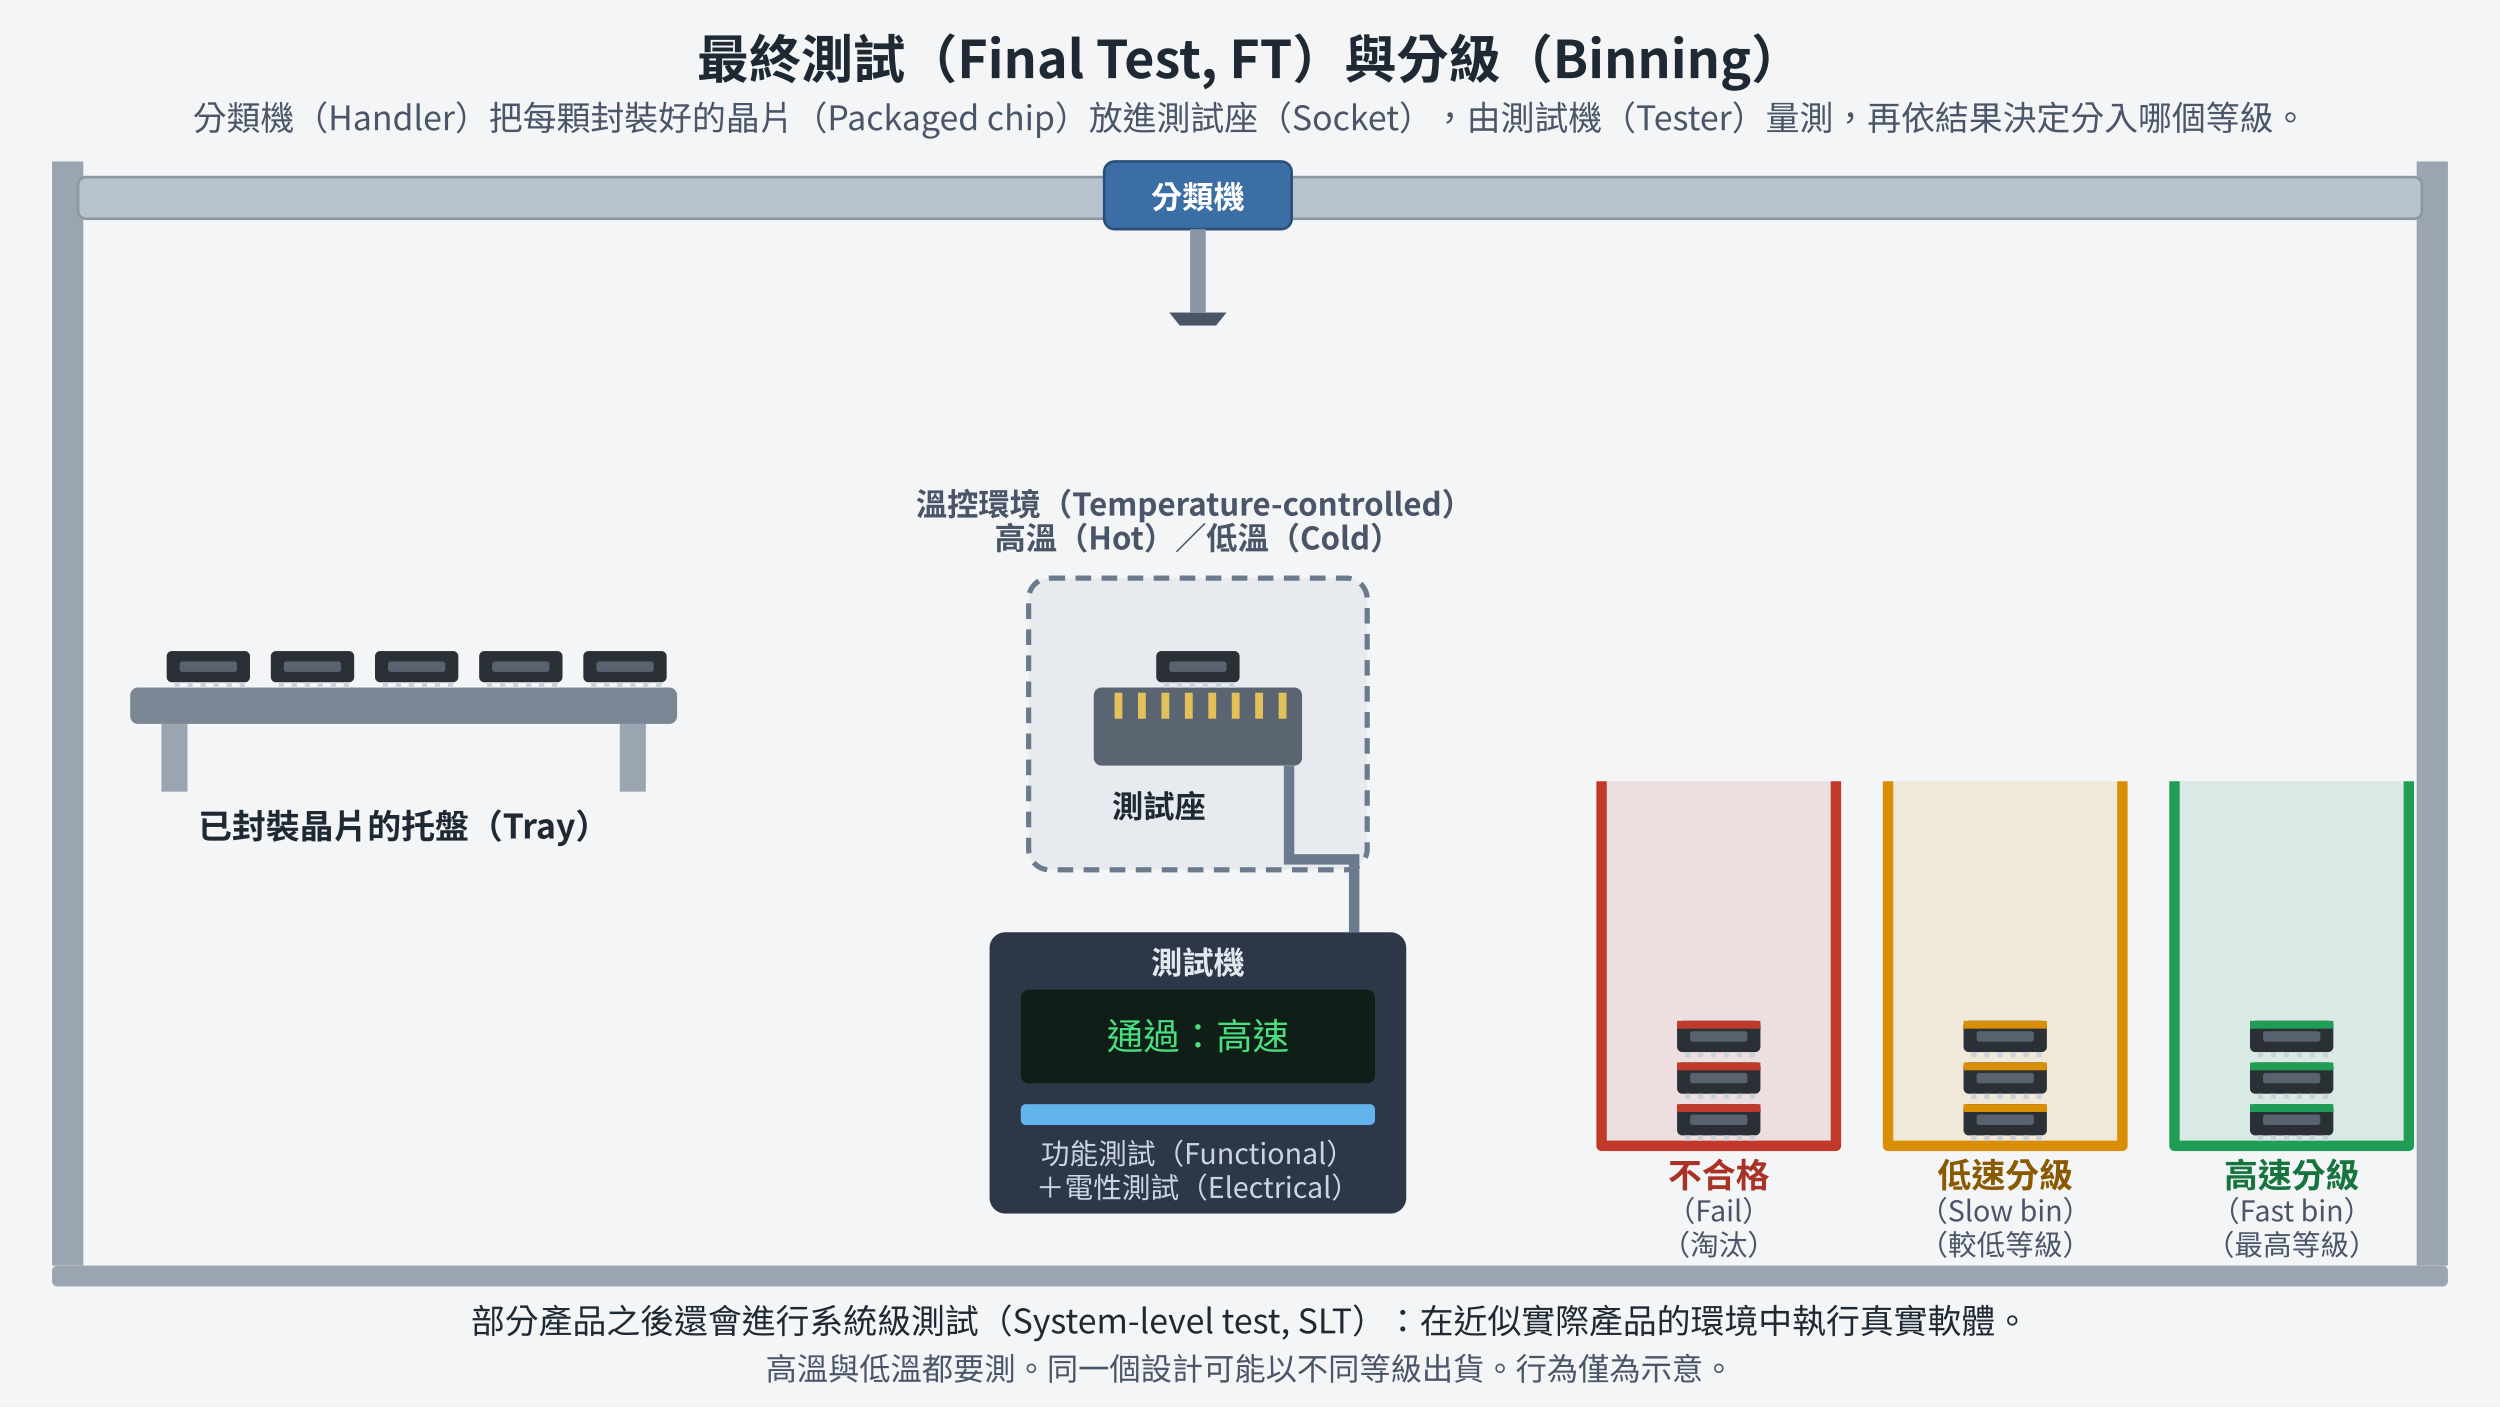
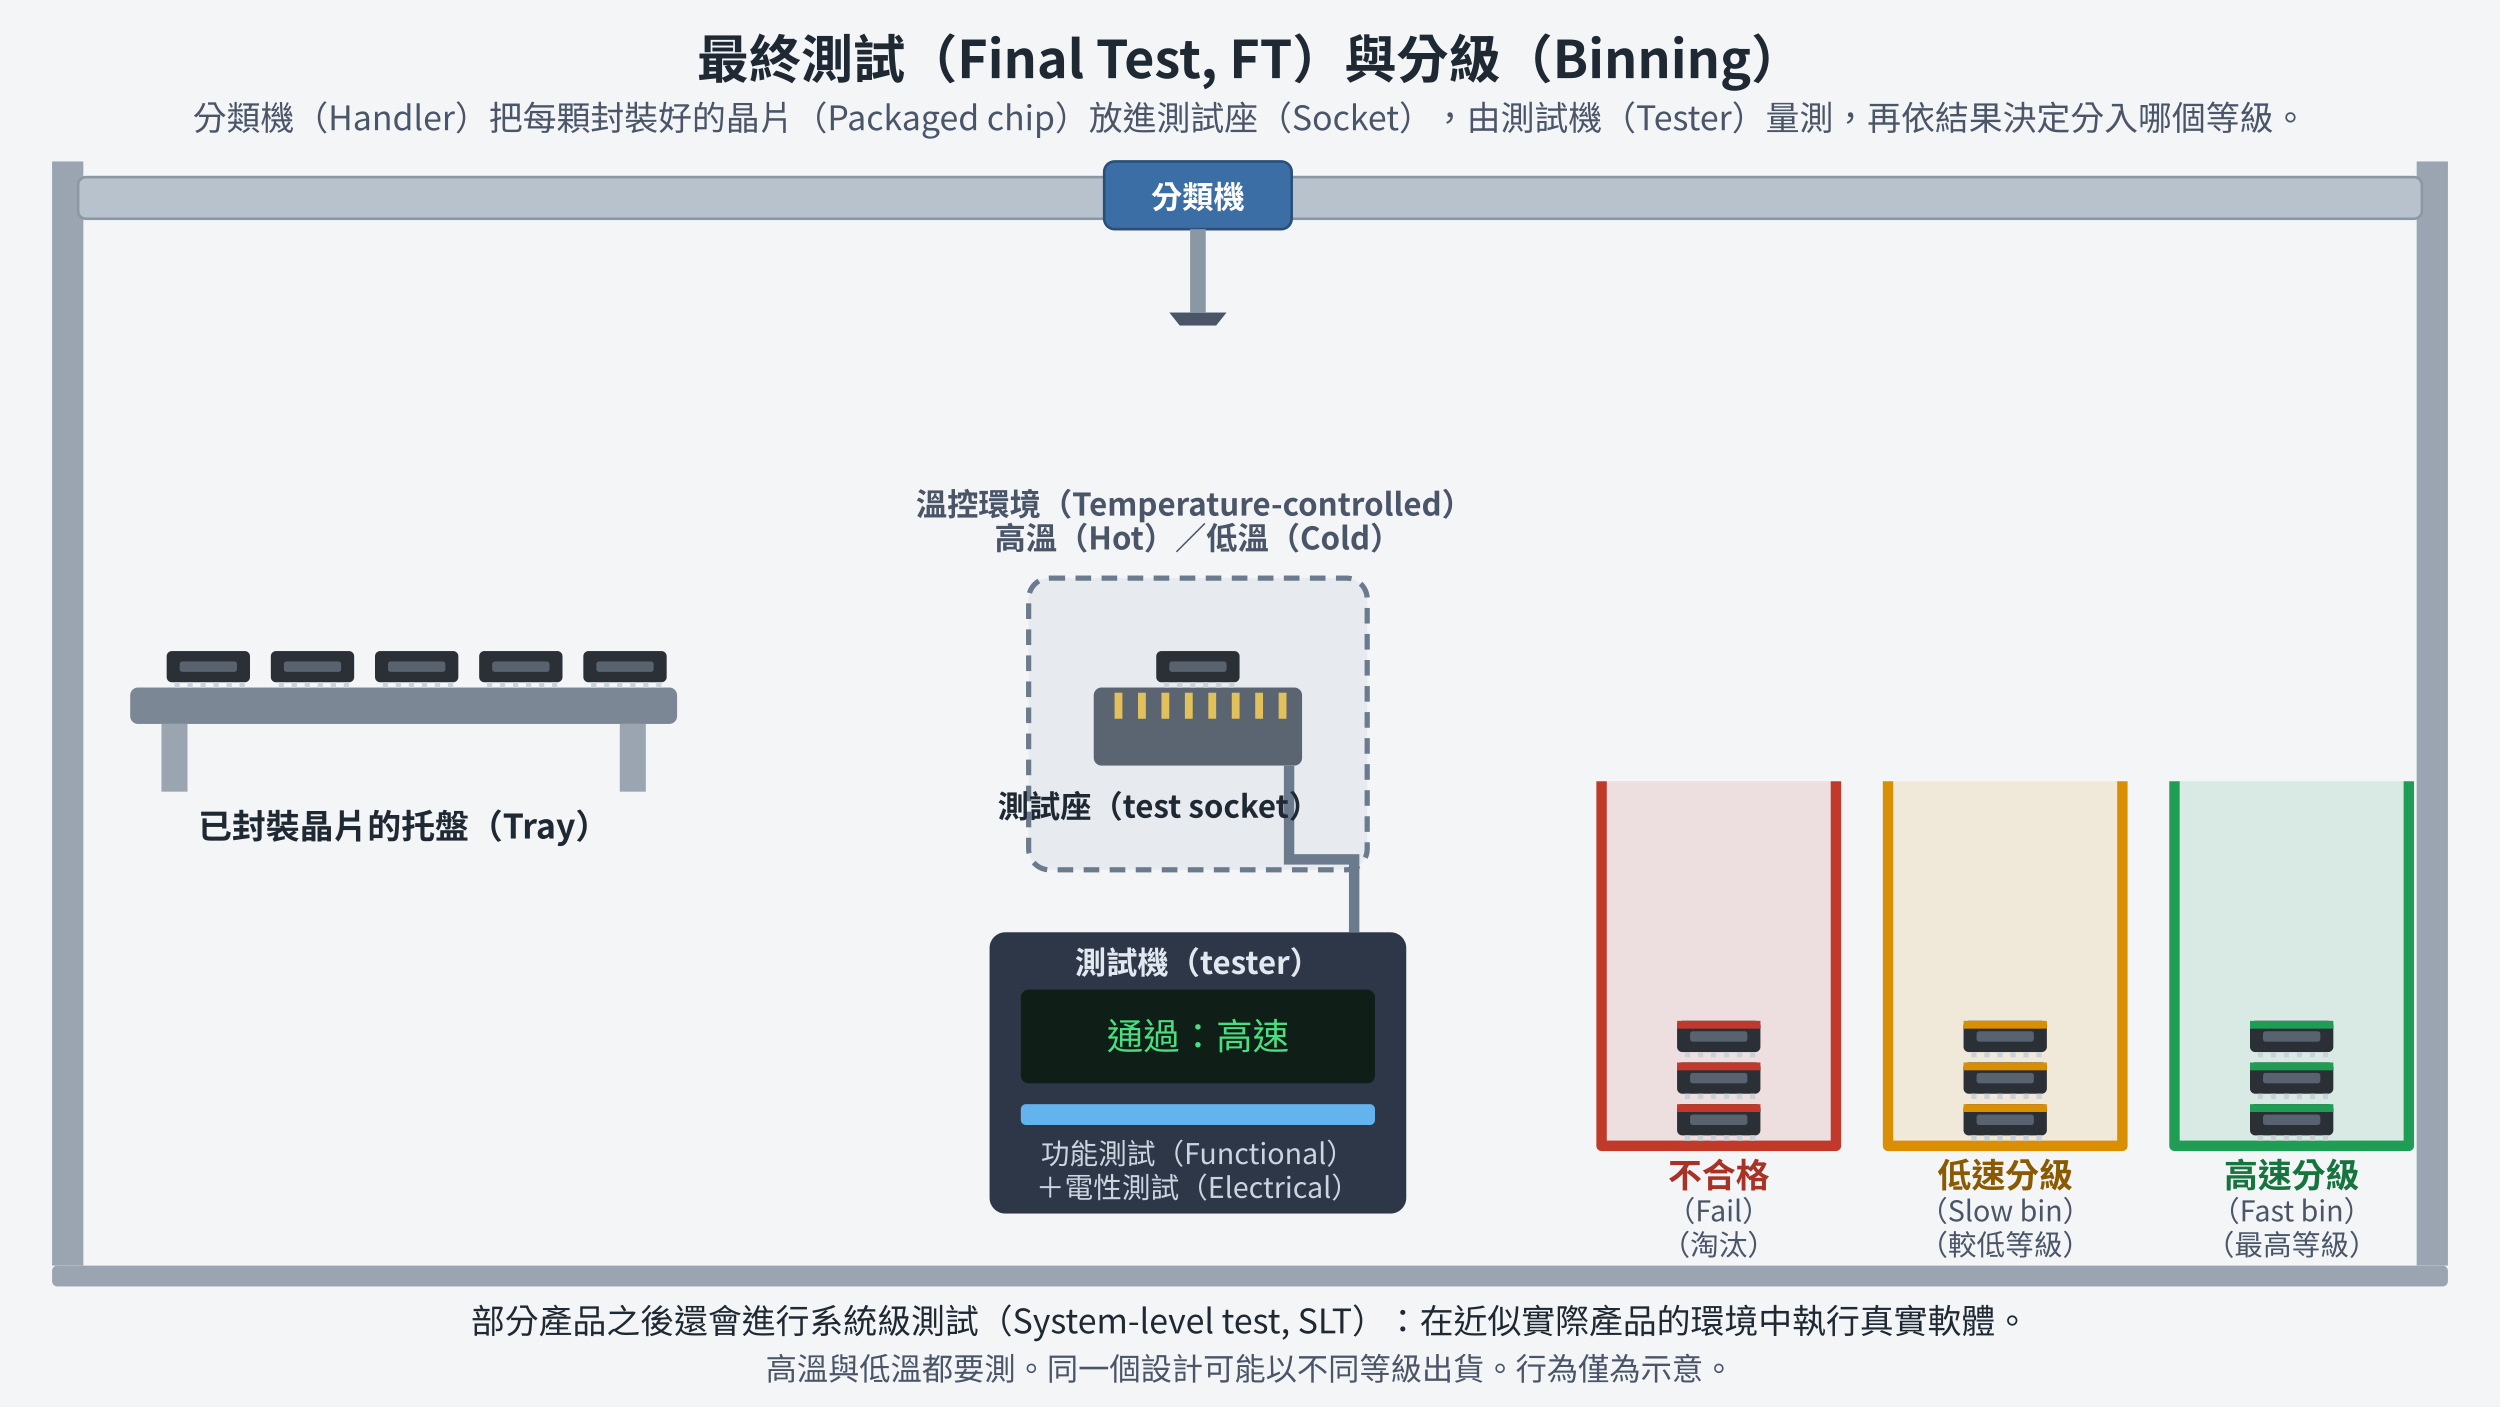
<svg xmlns="http://www.w3.org/2000/svg" xml:lang="zh-Hant-TW" viewBox="0 0 960 540" width="960" height="540" role="img" aria-labelledby="t d">
  <style>text{font-family:"Noto Sans TC","PingFang TC","Microsoft JhengHei","Noto Sans CJK TC",system-ui,-apple-system,"Segoe UI",Roboto,sans-serif}.mono{font-family:"Noto Sans TC","PingFang TC","Microsoft JhengHei","Noto Sans CJK TC",ui-monospace,Menlo,Consolas,monospace}#bar{transform-box:fill-box;transform-origin:left center;transform:scaleX(1)}#sockchip{opacity:1}#carried{opacity:0}#testing{opacity:0}.res-slow,.res-fail{opacity:0}.res-fast{opacity:1}#head{transform:translate(460px,0)}#noz{transform:translate(0,0)}.nb{opacity:1}
@media (prefers-reduced-motion:no-preference){
 #head{animation:kfHead 15.0s ease-in-out infinite}
 #noz{animation:kfNoz 15.0s ease-in-out infinite}
 #carried{animation:kfCarried 15.0s linear infinite}
 #sockchip{animation:kfSock 15.0s linear infinite}
 #testing{animation:kfTesting 15.0s linear infinite}
 #bar{animation:kfBar 15.0s linear infinite}
 .res-fast{animation:kfRes_fast 15.0s linear infinite}
 .res-slow{animation:kfRes_slow 15.0s linear infinite}
 .res-fail{animation:kfRes_fail 15.0s linear infinite}
 #tray0{animation:kfTray0 15.0s linear infinite}
 #tray1{animation:kfTray1 15.0s linear infinite}
 #tray2{animation:kfTray2 15.0s linear infinite}
 #bin-fast{animation:kfBin_fast 15.0s ease-in infinite}
 #bin-slow{animation:kfBin_slow 15.0s ease-in infinite}
 #bin-fail{animation:kfBin_fail 15.0s ease-in infinite}
}
@media (prefers-reduced-motion:no-preference){
@keyframes kfHead{0%{transform:translate(660px,0)}4%{transform:translate(80px,0)}8.667%{transform:translate(80px,0)}13.333%{transform:translate(460px,0)}26.667%{transform:translate(460px,0)}30.667%{transform:translate(880px,0)}33.333%{transform:translate(880px,0)}37.333%{transform:translate(120px,0)}42%{transform:translate(120px,0)}46.667%{transform:translate(460px,0)}60%{transform:translate(460px,0)}64%{transform:translate(770px,0)}66.667%{transform:translate(770px,0)}70.667%{transform:translate(160px,0)}75.333%{transform:translate(160px,0)}80%{transform:translate(460px,0)}93.333%{transform:translate(460px,0)}97.333%{transform:translate(660px,0)}100%{transform:translate(660px,0)}}
@keyframes kfNoz{0%{transform:translate(0,0px)}4%{transform:translate(0,0px)}6%{transform:translate(0,126px)}6.667%{transform:translate(0,126px)}8.667%{transform:translate(0,0px)}13.333%{transform:translate(0,0px)}15.333%{transform:translate(0,126px)}16%{transform:translate(0,126px)}18%{transform:translate(0,0px)}22%{transform:translate(0,0px)}24%{transform:translate(0,126px)}24.667%{transform:translate(0,126px)}26.667%{transform:translate(0,0px)}30.667%{transform:translate(0,0px)}32%{transform:translate(0,150px)}32.333%{transform:translate(0,150px)}33.333%{transform:translate(0,0px)}37.333%{transform:translate(0,0px)}39.333%{transform:translate(0,126px)}40%{transform:translate(0,126px)}42%{transform:translate(0,0px)}46.667%{transform:translate(0,0px)}48.667%{transform:translate(0,126px)}49.333%{transform:translate(0,126px)}51.333%{transform:translate(0,0px)}55.333%{transform:translate(0,0px)}57.333%{transform:translate(0,126px)}58%{transform:translate(0,126px)}60%{transform:translate(0,0px)}64%{transform:translate(0,0px)}65.333%{transform:translate(0,150px)}65.667%{transform:translate(0,150px)}66.667%{transform:translate(0,0px)}70.667%{transform:translate(0,0px)}72.667%{transform:translate(0,126px)}73.333%{transform:translate(0,126px)}75.333%{transform:translate(0,0px)}80%{transform:translate(0,0px)}82%{transform:translate(0,126px)}82.667%{transform:translate(0,126px)}84.667%{transform:translate(0,0px)}88.667%{transform:translate(0,0px)}90.667%{transform:translate(0,126px)}91.333%{transform:translate(0,126px)}93.333%{transform:translate(0,0px)}97.333%{transform:translate(0,0px)}98.667%{transform:translate(0,150px)}99%{transform:translate(0,150px)}100%{transform:translate(0,0px)}}
@keyframes kfCarried{0%{opacity:0}6.2%{opacity:0}6.333%{opacity:1}15.667%{opacity:1}15.8%{opacity:0}24.2%{opacity:0}24.333%{opacity:1}32.133%{opacity:1}32.267%{opacity:0}39.533%{opacity:0}39.667%{opacity:1}49%{opacity:1}49.133%{opacity:0}57.533%{opacity:0}57.667%{opacity:1}65.467%{opacity:1}65.6%{opacity:0}72.867%{opacity:0}73%{opacity:1}82.333%{opacity:1}82.467%{opacity:0}90.867%{opacity:0}91%{opacity:1}98.8%{opacity:1}98.933%{opacity:0}100%{opacity:0}}
@keyframes kfSock{0%{opacity:0}15.533%{opacity:0}15.667%{opacity:1}24.333%{opacity:1}24.467%{opacity:0}48.867%{opacity:0}49%{opacity:1}57.667%{opacity:1}57.8%{opacity:0}82.2%{opacity:0}82.333%{opacity:1}91%{opacity:1}91.133%{opacity:0}100%{opacity:0}}
@keyframes kfTesting{0%{opacity:0}15.533%{opacity:0}15.667%{opacity:1}21.333%{opacity:1}21.467%{opacity:0}48.867%{opacity:0}49%{opacity:1}54.667%{opacity:1}54.8%{opacity:0}82.2%{opacity:0}82.333%{opacity:1}88%{opacity:1}88.133%{opacity:0}100%{opacity:0}}
@keyframes kfRes_fast{0%{opacity:0}21.2%{opacity:0}21.333%{opacity:1}32.333%{opacity:1}32.467%{opacity:0}100%{opacity:0}}
@keyframes kfRes_slow{0%{opacity:0}54.533%{opacity:0}54.667%{opacity:1}65.667%{opacity:1}65.8%{opacity:0}100%{opacity:0}}
@keyframes kfRes_fail{0%{opacity:0}87.867%{opacity:0}88%{opacity:1}99%{opacity:1}99.133%{opacity:0}100%{opacity:0}}
@keyframes kfBar{0%{transform:scaleX(0)}15.2%{transform:scaleX(0)}15.333%{transform:scaleX(0)}21.333%{transform:scaleX(1)}32.333%{transform:scaleX(1)}32.467%{transform:scaleX(0)}48.533%{transform:scaleX(0)}48.667%{transform:scaleX(0)}54.667%{transform:scaleX(1)}65.667%{transform:scaleX(1)}65.8%{transform:scaleX(0)}81.867%{transform:scaleX(0)}82%{transform:scaleX(0)}88%{transform:scaleX(1)}99%{transform:scaleX(1)}99.133%{transform:scaleX(0)}100%{transform:scaleX(0)}}
@keyframes kfTray0{0%{opacity:1}6.333%{opacity:1}6.467%{opacity:0}98%{opacity:0}100%{opacity:1}}
@keyframes kfTray1{0%{opacity:1}39.667%{opacity:1}39.8%{opacity:0}98%{opacity:0}100%{opacity:1}}
@keyframes kfTray2{0%{opacity:1}73%{opacity:1}73.133%{opacity:0}98%{opacity:0}100%{opacity:1}}
@keyframes kfBin_fast{0%{opacity:0;transform:translate(0,-118px)}31.867%{opacity:0;transform:translate(0,-118px)}32%{opacity:1;transform:translate(0,-118px)}33.333%{opacity:1;transform:translate(0,0px)}99.867%{opacity:1;transform:translate(0,0px)}100%{opacity:0;transform:translate(0,0px)}}
@keyframes kfBin_slow{0%{opacity:0;transform:translate(0,-118px)}65.2%{opacity:0;transform:translate(0,-118px)}65.333%{opacity:1;transform:translate(0,-118px)}66.667%{opacity:1;transform:translate(0,0px)}99.867%{opacity:1;transform:translate(0,0px)}100%{opacity:0;transform:translate(0,0px)}}
@keyframes kfBin_fail{0%{opacity:0;transform:translate(0,-118px)}98.533%{opacity:0;transform:translate(0,-118px)}98.667%{opacity:1;transform:translate(0,-118px)}99.867%{opacity:1;transform:translate(0,0px)}100%{opacity:1;transform:translate(0,0px)}100%{opacity:0;transform:translate(0,0px)}}
}
</style>
  <rect width="960" height="540" fill="#f3f5f7" />
  <text x="480" y="30" text-anchor="middle" font-size="20" font-weight="700" fill="#1f2933" class="t-title">最終測試（Final Test, FT）與分級（Binning）</text>
  <text x="480" y="50" text-anchor="middle" font-size="13" fill="#4a5568" class="t-sub">分類機（Handler）把每顆封裝好的晶片（Packaged chip）放進測試座（Socket），由測試機（Tester）量測，再依結果決定分入哪個等級。</text>
  <rect x="20" y="62" width="12" height="424" fill="#9aa5b1" />
  <rect x="928" y="62" width="12" height="424" fill="#9aa5b1" />
  <rect x="30" y="68" width="900" height="16" rx="3" fill="#b8c2cc" stroke="#8a97a5" />
  <rect x="20" y="486" width="920" height="8" rx="2" fill="#9aa5b1" />
  <rect x="50" y="264" width="210" height="14" rx="3" fill="#7b8794" />
  <rect x="60" y="278" width="8" height="208" fill="#9aa5b1" opacity="0" />
  <rect x="62" y="278" width="10" height="26" fill="#9aa5b1" />
  <rect x="238" y="278" width="10" height="26" fill="#9aa5b1" />
  <g transform="translate(80,250)">
    <g id="tray0">
      <g class="">
        <rect x="-16" y="0" width="32" height="12" rx="2" fill="#2b2f36" />
        <rect x="-11" y="4" width="22" height="4" rx="1" fill="#59636f" />
        <rect x="-13" y="12" width="2" height="2" fill="#c9d1d9" />
        <rect x="-8" y="12" width="2" height="2" fill="#c9d1d9" />
        <rect x="-3" y="12" width="2" height="2" fill="#c9d1d9" />
        <rect x="2" y="12" width="2" height="2" fill="#c9d1d9" />
        <rect x="7" y="12" width="2" height="2" fill="#c9d1d9" />
        <rect x="12" y="12" width="2" height="2" fill="#c9d1d9" />
      </g>
    </g>
  </g>
  <g transform="translate(120,250)">
    <g id="tray1">
      <g class="">
        <rect x="-16" y="0" width="32" height="12" rx="2" fill="#2b2f36" />
        <rect x="-11" y="4" width="22" height="4" rx="1" fill="#59636f" />
        <rect x="-13" y="12" width="2" height="2" fill="#c9d1d9" />
        <rect x="-8" y="12" width="2" height="2" fill="#c9d1d9" />
        <rect x="-3" y="12" width="2" height="2" fill="#c9d1d9" />
        <rect x="2" y="12" width="2" height="2" fill="#c9d1d9" />
        <rect x="7" y="12" width="2" height="2" fill="#c9d1d9" />
        <rect x="12" y="12" width="2" height="2" fill="#c9d1d9" />
      </g>
    </g>
  </g>
  <g transform="translate(160,250)">
    <g id="tray2">
      <g class="">
        <rect x="-16" y="0" width="32" height="12" rx="2" fill="#2b2f36" />
        <rect x="-11" y="4" width="22" height="4" rx="1" fill="#59636f" />
        <rect x="-13" y="12" width="2" height="2" fill="#c9d1d9" />
        <rect x="-8" y="12" width="2" height="2" fill="#c9d1d9" />
        <rect x="-3" y="12" width="2" height="2" fill="#c9d1d9" />
        <rect x="2" y="12" width="2" height="2" fill="#c9d1d9" />
        <rect x="7" y="12" width="2" height="2" fill="#c9d1d9" />
        <rect x="12" y="12" width="2" height="2" fill="#c9d1d9" />
      </g>
    </g>
  </g>
  <g transform="translate(200,250)">
    <g>
      <g class="">
        <rect x="-16" y="0" width="32" height="12" rx="2" fill="#2b2f36" />
        <rect x="-11" y="4" width="22" height="4" rx="1" fill="#59636f" />
        <rect x="-13" y="12" width="2" height="2" fill="#c9d1d9" />
        <rect x="-8" y="12" width="2" height="2" fill="#c9d1d9" />
        <rect x="-3" y="12" width="2" height="2" fill="#c9d1d9" />
        <rect x="2" y="12" width="2" height="2" fill="#c9d1d9" />
        <rect x="7" y="12" width="2" height="2" fill="#c9d1d9" />
        <rect x="12" y="12" width="2" height="2" fill="#c9d1d9" />
      </g>
    </g>
  </g>
  <g transform="translate(240,250)">
    <g>
      <g class="">
        <rect x="-16" y="0" width="32" height="12" rx="2" fill="#2b2f36" />
        <rect x="-11" y="4" width="22" height="4" rx="1" fill="#59636f" />
        <rect x="-13" y="12" width="2" height="2" fill="#c9d1d9" />
        <rect x="-8" y="12" width="2" height="2" fill="#c9d1d9" />
        <rect x="-3" y="12" width="2" height="2" fill="#c9d1d9" />
        <rect x="2" y="12" width="2" height="2" fill="#c9d1d9" />
        <rect x="7" y="12" width="2" height="2" fill="#c9d1d9" />
        <rect x="12" y="12" width="2" height="2" fill="#c9d1d9" />
      </g>
    </g>
  </g>
  <text x="155" y="322" text-anchor="middle" font-size="13" font-weight="600" fill="#1f2933" class="t-tray">已封裝晶片的托盤（Tray）</text>
  <rect id="chamber" x="395" y="222" width="130" height="112" rx="8" fill="rgba(120,140,170,0.10)" stroke="#6b7a8c" stroke-width="2" stroke-dasharray="6 4" />
  <text id="tempLabel" x="460" y="198" text-anchor="middle" font-size="12" font-weight="600" fill="#4a5568" class="t-temp">
    <tspan x="460">溫控環境（Temperature-controlled）</tspan>
    <tspan x="460" dy="13">高溫（Hot）／低溫（Cold）</tspan>
  </text>
  <path d="M495 294 V330 H520 V358" fill="none" stroke="#6b7a8c" stroke-width="4" />
  <rect x="420" y="264" width="80" height="30" rx="3" fill="#5b6572" />
  <rect x="428" y="266" width="3" height="10" fill="#e2c15a" />
  <rect x="437" y="266" width="3" height="10" fill="#e2c15a" />
  <rect x="446" y="266" width="3" height="10" fill="#e2c15a" />
  <rect x="455" y="266" width="3" height="10" fill="#e2c15a" />
  <rect x="464" y="266" width="3" height="10" fill="#e2c15a" />
  <rect x="473" y="266" width="3" height="10" fill="#e2c15a" />
  <rect x="482" y="266" width="3" height="10" fill="#e2c15a" />
  <rect x="491" y="266" width="3" height="10" fill="#e2c15a" />
-   <text x="445" y="314" text-anchor="middle" font-size="12" font-weight="600" fill="#1f2933" class="t-socket">測試座</text>
+   <text x="445" y="314" text-anchor="middle" font-size="12" font-weight="600" fill="#1f2933" class="t-socket">測試座（test socket）</text>
  <g transform="translate(460,250)">
    <g id="sockchip">
      <g class="">
        <rect x="-16" y="0" width="32" height="12" rx="2" fill="#2b2f36" />
        <rect x="-11" y="4" width="22" height="4" rx="1" fill="#59636f" />
        <rect x="-13" y="12" width="2" height="2" fill="#c9d1d9" />
        <rect x="-8" y="12" width="2" height="2" fill="#c9d1d9" />
        <rect x="-3" y="12" width="2" height="2" fill="#c9d1d9" />
        <rect x="2" y="12" width="2" height="2" fill="#c9d1d9" />
        <rect x="7" y="12" width="2" height="2" fill="#c9d1d9" />
        <rect x="12" y="12" width="2" height="2" fill="#c9d1d9" />
      </g>
    </g>
  </g>
  <rect x="380" y="358" width="160" height="108" rx="6" fill="#2d3748" />
-   <text x="460" y="374" text-anchor="middle" font-size="12" font-weight="700" fill="#e2e8f0" class="t-tester">測試機</text>
+   <text x="460" y="374" text-anchor="middle" font-size="12" font-weight="700" fill="#e2e8f0" class="t-tester">測試機（tester）</text>
  <rect x="392" y="380" width="136" height="36" rx="3" fill="#0f1f17" />
  <text id="testing" x="460" y="403" text-anchor="middle" font-size="14" fill="#9be7b0" class="mono t-testing">測試中…</text>
  <text class="res-fast mono t-pass-fast" x="460" y="403" text-anchor="middle" font-size="14" fill="#4ade80">通過：高速</text>
  <text class="res-slow mono t-pass-slow" x="460" y="403" text-anchor="middle" font-size="14" fill="#fbbf24">通過：低速</text>
  <text class="res-fail mono t-fail" x="460" y="403" text-anchor="middle" font-size="14" fill="#f87171">不合格</text>
  <rect x="392" y="424" width="136" height="8" rx="2" fill="#4a5568" />
  <rect id="bar" x="392" y="424" width="136" height="8" rx="2" fill="#63b3ed" />
  <text x="460" y="447" text-anchor="middle" font-size="11" fill="#cbd5e0" class="t-tests">功能測試（Functional）</text>
  <text x="460" y="460" text-anchor="middle" font-size="11" fill="#cbd5e0" class="t-tests">＋電性測試（Electrical）</text>
  <path d="M615 300 V440 H705 V300" fill="#c0392b" fill-opacity="0.12" stroke="#c0392b" stroke-width="4" stroke-linejoin="round" />
  <g transform="translate(660,424)">
    <g class="">
      <rect x="-16" y="0" width="32" height="12" rx="2" fill="#2b2f36" />
      <rect x="-11" y="4" width="22" height="4" rx="1" fill="#59636f" />
      <rect x="-16" y="0" width="32" height="3" fill="#c0392b" />
      <rect x="-13" y="12" width="2" height="2" fill="#c9d1d9" />
      <rect x="-8" y="12" width="2" height="2" fill="#c9d1d9" />
      <rect x="-3" y="12" width="2" height="2" fill="#c9d1d9" />
      <rect x="2" y="12" width="2" height="2" fill="#c9d1d9" />
      <rect x="7" y="12" width="2" height="2" fill="#c9d1d9" />
      <rect x="12" y="12" width="2" height="2" fill="#c9d1d9" />
    </g>
  </g>
  <g transform="translate(660,408)">
    <g class="">
      <rect x="-16" y="0" width="32" height="12" rx="2" fill="#2b2f36" />
      <rect x="-11" y="4" width="22" height="4" rx="1" fill="#59636f" />
      <rect x="-16" y="0" width="32" height="3" fill="#c0392b" />
      <rect x="-13" y="12" width="2" height="2" fill="#c9d1d9" />
      <rect x="-8" y="12" width="2" height="2" fill="#c9d1d9" />
      <rect x="-3" y="12" width="2" height="2" fill="#c9d1d9" />
      <rect x="2" y="12" width="2" height="2" fill="#c9d1d9" />
      <rect x="7" y="12" width="2" height="2" fill="#c9d1d9" />
      <rect x="12" y="12" width="2" height="2" fill="#c9d1d9" />
    </g>
  </g>
  <g transform="translate(660,392)">
    <g id="bin-fail" class="nb">
      <g class="">
        <rect x="-16" y="0" width="32" height="12" rx="2" fill="#2b2f36" />
        <rect x="-11" y="4" width="22" height="4" rx="1" fill="#59636f" />
        <rect x="-16" y="0" width="32" height="3" fill="#c0392b" />
        <rect x="-13" y="12" width="2" height="2" fill="#c9d1d9" />
        <rect x="-8" y="12" width="2" height="2" fill="#c9d1d9" />
        <rect x="-3" y="12" width="2" height="2" fill="#c9d1d9" />
        <rect x="2" y="12" width="2" height="2" fill="#c9d1d9" />
        <rect x="7" y="12" width="2" height="2" fill="#c9d1d9" />
        <rect x="12" y="12" width="2" height="2" fill="#c9d1d9" />
      </g>
    </g>
  </g>
  <text x="660" y="456" text-anchor="middle" font-size="13" font-weight="700" fill="#a93226" class="t-bin-fail">不合格</text>
  <text x="660" y="469" text-anchor="middle" font-size="11" fill="#4a5568" class="t-bin-fail-en">（Fail）</text>
  <text x="660" y="482" text-anchor="middle" font-size="11" fill="#4a5568" class="t-bin-fail-sub">（淘汰）</text>
  <path d="M725 300 V440 H815 V300" fill="#d98e04" fill-opacity="0.12" stroke="#d98e04" stroke-width="4" stroke-linejoin="round" />
  <g transform="translate(770,424)">
    <g class="">
      <rect x="-16" y="0" width="32" height="12" rx="2" fill="#2b2f36" />
      <rect x="-11" y="4" width="22" height="4" rx="1" fill="#59636f" />
      <rect x="-16" y="0" width="32" height="3" fill="#d98e04" />
      <rect x="-13" y="12" width="2" height="2" fill="#c9d1d9" />
      <rect x="-8" y="12" width="2" height="2" fill="#c9d1d9" />
      <rect x="-3" y="12" width="2" height="2" fill="#c9d1d9" />
      <rect x="2" y="12" width="2" height="2" fill="#c9d1d9" />
      <rect x="7" y="12" width="2" height="2" fill="#c9d1d9" />
      <rect x="12" y="12" width="2" height="2" fill="#c9d1d9" />
    </g>
  </g>
  <g transform="translate(770,408)">
    <g class="">
      <rect x="-16" y="0" width="32" height="12" rx="2" fill="#2b2f36" />
      <rect x="-11" y="4" width="22" height="4" rx="1" fill="#59636f" />
      <rect x="-16" y="0" width="32" height="3" fill="#d98e04" />
      <rect x="-13" y="12" width="2" height="2" fill="#c9d1d9" />
      <rect x="-8" y="12" width="2" height="2" fill="#c9d1d9" />
      <rect x="-3" y="12" width="2" height="2" fill="#c9d1d9" />
      <rect x="2" y="12" width="2" height="2" fill="#c9d1d9" />
      <rect x="7" y="12" width="2" height="2" fill="#c9d1d9" />
      <rect x="12" y="12" width="2" height="2" fill="#c9d1d9" />
    </g>
  </g>
  <g transform="translate(770,392)">
    <g id="bin-slow" class="nb">
      <g class="">
        <rect x="-16" y="0" width="32" height="12" rx="2" fill="#2b2f36" />
        <rect x="-11" y="4" width="22" height="4" rx="1" fill="#59636f" />
        <rect x="-16" y="0" width="32" height="3" fill="#d98e04" />
        <rect x="-13" y="12" width="2" height="2" fill="#c9d1d9" />
        <rect x="-8" y="12" width="2" height="2" fill="#c9d1d9" />
        <rect x="-3" y="12" width="2" height="2" fill="#c9d1d9" />
        <rect x="2" y="12" width="2" height="2" fill="#c9d1d9" />
        <rect x="7" y="12" width="2" height="2" fill="#c9d1d9" />
        <rect x="12" y="12" width="2" height="2" fill="#c9d1d9" />
      </g>
    </g>
  </g>
  <text x="770" y="456" text-anchor="middle" font-size="13" font-weight="700" fill="#8a5a00" class="t-bin-slow">低速分級</text>
  <text x="770" y="469" text-anchor="middle" font-size="11" fill="#4a5568" class="t-bin-slow-en">（Slow bin）</text>
  <text x="770" y="482" text-anchor="middle" font-size="11" fill="#4a5568" class="t-bin-slow-sub">（較低等級）</text>
  <path d="M835 300 V440 H925 V300" fill="#1f9d55" fill-opacity="0.12" stroke="#1f9d55" stroke-width="4" stroke-linejoin="round" />
  <g transform="translate(880,424)">
    <g class="">
      <rect x="-16" y="0" width="32" height="12" rx="2" fill="#2b2f36" />
      <rect x="-11" y="4" width="22" height="4" rx="1" fill="#59636f" />
      <rect x="-16" y="0" width="32" height="3" fill="#1f9d55" />
      <rect x="-13" y="12" width="2" height="2" fill="#c9d1d9" />
      <rect x="-8" y="12" width="2" height="2" fill="#c9d1d9" />
      <rect x="-3" y="12" width="2" height="2" fill="#c9d1d9" />
      <rect x="2" y="12" width="2" height="2" fill="#c9d1d9" />
      <rect x="7" y="12" width="2" height="2" fill="#c9d1d9" />
      <rect x="12" y="12" width="2" height="2" fill="#c9d1d9" />
    </g>
  </g>
  <g transform="translate(880,408)">
    <g class="">
      <rect x="-16" y="0" width="32" height="12" rx="2" fill="#2b2f36" />
      <rect x="-11" y="4" width="22" height="4" rx="1" fill="#59636f" />
      <rect x="-16" y="0" width="32" height="3" fill="#1f9d55" />
      <rect x="-13" y="12" width="2" height="2" fill="#c9d1d9" />
      <rect x="-8" y="12" width="2" height="2" fill="#c9d1d9" />
      <rect x="-3" y="12" width="2" height="2" fill="#c9d1d9" />
      <rect x="2" y="12" width="2" height="2" fill="#c9d1d9" />
      <rect x="7" y="12" width="2" height="2" fill="#c9d1d9" />
      <rect x="12" y="12" width="2" height="2" fill="#c9d1d9" />
    </g>
  </g>
  <g transform="translate(880,392)">
    <g id="bin-fast" class="nb">
      <g class="">
        <rect x="-16" y="0" width="32" height="12" rx="2" fill="#2b2f36" />
        <rect x="-11" y="4" width="22" height="4" rx="1" fill="#59636f" />
        <rect x="-16" y="0" width="32" height="3" fill="#1f9d55" />
        <rect x="-13" y="12" width="2" height="2" fill="#c9d1d9" />
        <rect x="-8" y="12" width="2" height="2" fill="#c9d1d9" />
        <rect x="-3" y="12" width="2" height="2" fill="#c9d1d9" />
        <rect x="2" y="12" width="2" height="2" fill="#c9d1d9" />
        <rect x="7" y="12" width="2" height="2" fill="#c9d1d9" />
        <rect x="12" y="12" width="2" height="2" fill="#c9d1d9" />
      </g>
    </g>
  </g>
  <text x="880" y="456" text-anchor="middle" font-size="13" font-weight="700" fill="#17743f" class="t-bin-fast">高速分級</text>
  <text x="880" y="469" text-anchor="middle" font-size="11" fill="#4a5568" class="t-bin-fast-en">（Fast bin）</text>
  <text x="880" y="482" text-anchor="middle" font-size="11" fill="#4a5568" class="t-bin-fast-sub">（最高等級）</text>
  <g id="head">
    <rect x="-36" y="62" width="72" height="26" rx="4" fill="#3b6ea5" stroke="#294f78" />
    <text x="0" y="80" text-anchor="middle" font-size="12" font-weight="700" fill="#fff" class="t-handler">分類機</text>
    <g id="noz">
      <rect x="-3" y="88" width="6" height="32" fill="#8a97a5" />
      <path d="M-11 120 H11 L7 125 H-7 Z" fill="#4a5568" />
      <g transform="translate(0,124)">
        <g id="carried">
          <g class="">
            <rect x="-16" y="0" width="32" height="12" rx="2" fill="#2b2f36" />
            <rect x="-11" y="4" width="22" height="4" rx="1" fill="#59636f" />
            <rect x="-13" y="12" width="2" height="2" fill="#c9d1d9" />
            <rect x="-8" y="12" width="2" height="2" fill="#c9d1d9" />
            <rect x="-3" y="12" width="2" height="2" fill="#c9d1d9" />
            <rect x="2" y="12" width="2" height="2" fill="#c9d1d9" />
            <rect x="7" y="12" width="2" height="2" fill="#c9d1d9" />
            <rect x="12" y="12" width="2" height="2" fill="#c9d1d9" />
          </g>
        </g>
      </g>
    </g>
  </g>
  <text x="480" y="512" text-anchor="middle" font-size="13" fill="#1f2933" class="t-slt">部分產品之後還會進行系統級測試（System-level test, SLT）：在近似實際產品的環境中執行真實軟體。</text>
  <text x="480" y="530" text-anchor="middle" font-size="12" fill="#4a5568" class="t-note">高溫與低溫都要測。同一個設計可能以不同等級出貨。行為僅為示意。</text>
</svg>
